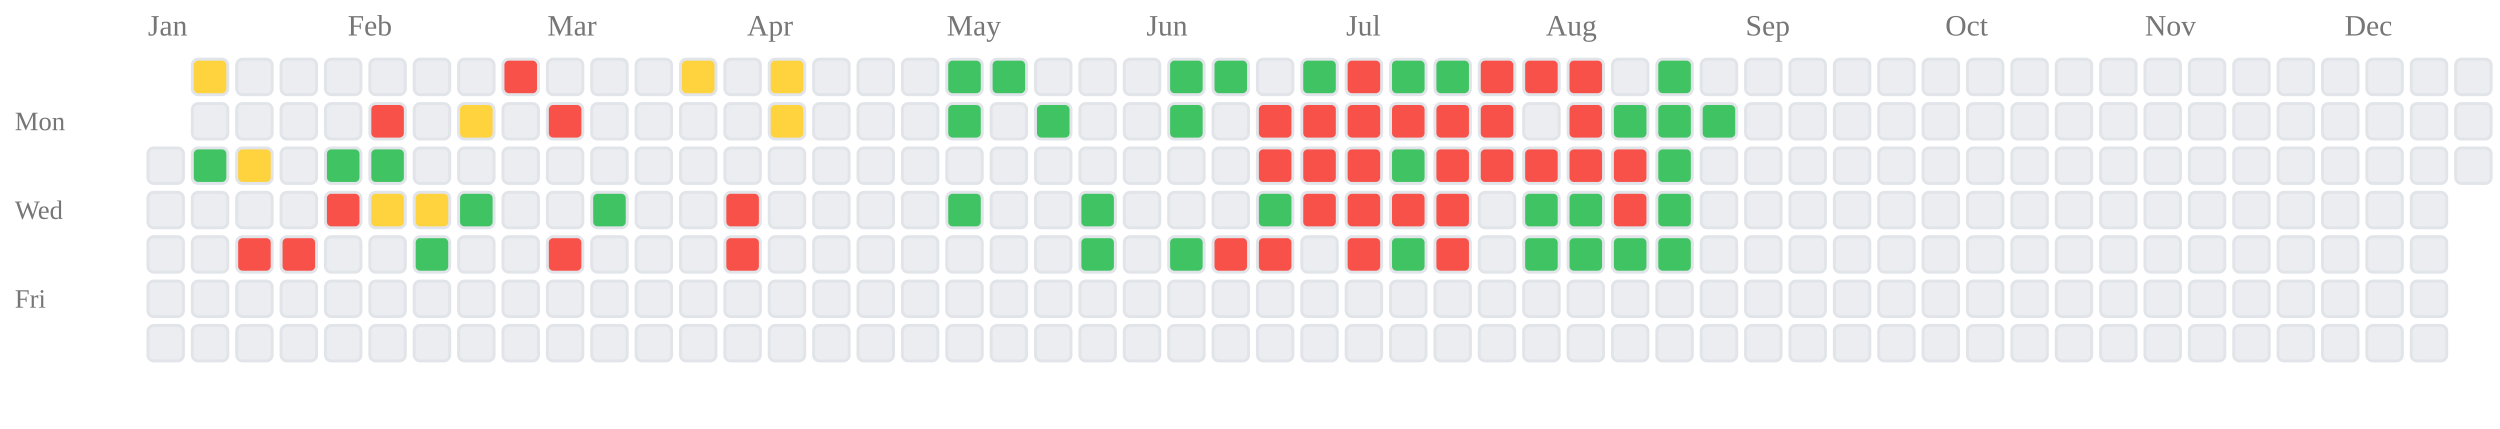
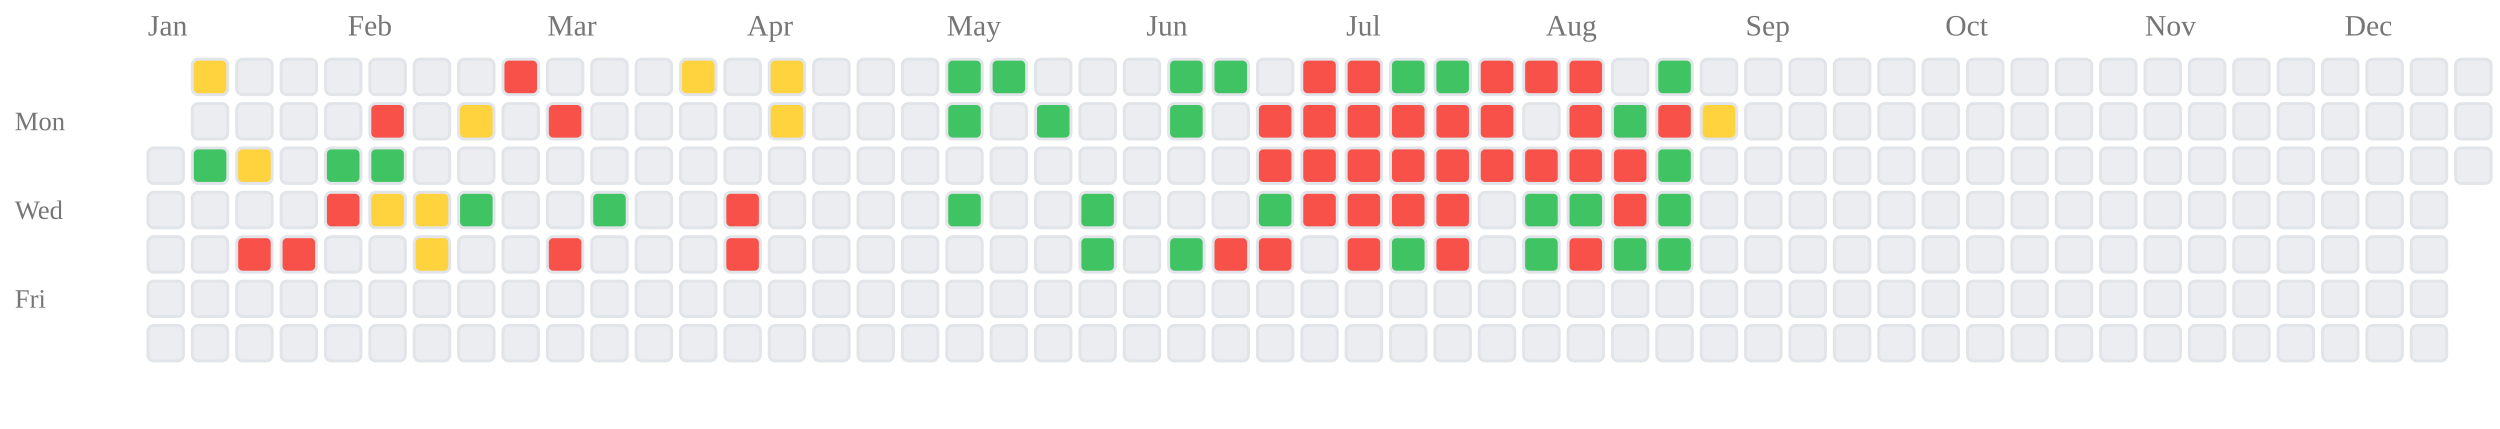
<svg xmlns="http://www.w3.org/2000/svg" width="845" height="145">
  <style>
        .month { font-size: 10px; fill: #767676; }
        .day { font-size: 9px; fill: #767676; }
        .cell { stroke: #e1e4e8; stroke-width: 1; }
        .cell-profit { fill: #40c463; }
        .cell-loss { fill: #f85149; }
        .cell-breakeven { fill: #ffd33d; }
        .cell-empty { fill: #ebedf0; }
    </style>
  <text x="50.0" y="12" class="month">Jan</text>
  <text x="117.5" y="12" class="month">Feb</text>
  <text x="185.0" y="12" class="month">Mar</text>
  <text x="252.5" y="12" class="month">Apr</text>
  <text x="320.0" y="12" class="month">May</text>
  <text x="387.5" y="12" class="month">Jun</text>
  <text x="455.0" y="12" class="month">Jul</text>
  <text x="522.5" y="12" class="month">Aug</text>
  <text x="590.0" y="12" class="month">Sep</text>
  <text x="657.5" y="12" class="month">Oct</text>
  <text x="725.0" y="12" class="month">Nov</text>
  <text x="792.5" y="12" class="month">Dec</text>
  <text x="5" y="44" class="day">Mon</text>
  <text x="5" y="74" class="day">Wed</text>
  <text x="5" y="104" class="day">Fri</text>
  <rect x="50" y="50" width="12" height="12" class="cell cell-empty" rx="2" ry="2" />
  <rect x="50" y="65" width="12" height="12" class="cell cell-empty" rx="2" ry="2" />
  <rect x="50" y="80" width="12" height="12" class="cell cell-empty" rx="2" ry="2" />
  <rect x="50" y="95" width="12" height="12" class="cell cell-empty" rx="2" ry="2" />
  <rect x="50" y="110" width="12" height="12" class="cell cell-empty" rx="2" ry="2" />
  <rect x="65" y="20" width="12" height="12" class="cell cell-breakeven" rx="2" ry="2" />
  <rect x="65" y="35" width="12" height="12" class="cell cell-empty" rx="2" ry="2" />
  <rect x="65" y="50" width="12" height="12" class="cell cell-profit" rx="2" ry="2" />
  <rect x="65" y="65" width="12" height="12" class="cell cell-empty" rx="2" ry="2" />
  <rect x="65" y="80" width="12" height="12" class="cell cell-empty" rx="2" ry="2" />
  <rect x="65" y="95" width="12" height="12" class="cell cell-empty" rx="2" ry="2" />
  <rect x="65" y="110" width="12" height="12" class="cell cell-empty" rx="2" ry="2" />
  <rect x="80" y="20" width="12" height="12" class="cell cell-empty" rx="2" ry="2" />
  <rect x="80" y="35" width="12" height="12" class="cell cell-empty" rx="2" ry="2" />
  <rect x="80" y="50" width="12" height="12" class="cell cell-breakeven" rx="2" ry="2" />
  <rect x="80" y="65" width="12" height="12" class="cell cell-empty" rx="2" ry="2" />
  <rect x="80" y="80" width="12" height="12" class="cell cell-loss" rx="2" ry="2" />
  <rect x="80" y="95" width="12" height="12" class="cell cell-empty" rx="2" ry="2" />
  <rect x="80" y="110" width="12" height="12" class="cell cell-empty" rx="2" ry="2" />
  <rect x="95" y="20" width="12" height="12" class="cell cell-empty" rx="2" ry="2" />
  <rect x="95" y="35" width="12" height="12" class="cell cell-empty" rx="2" ry="2" />
  <rect x="95" y="50" width="12" height="12" class="cell cell-empty" rx="2" ry="2" />
  <rect x="95" y="65" width="12" height="12" class="cell cell-empty" rx="2" ry="2" />
  <rect x="95" y="80" width="12" height="12" class="cell cell-loss" rx="2" ry="2" />
  <rect x="95" y="95" width="12" height="12" class="cell cell-empty" rx="2" ry="2" />
  <rect x="95" y="110" width="12" height="12" class="cell cell-empty" rx="2" ry="2" />
  <rect x="110" y="20" width="12" height="12" class="cell cell-empty" rx="2" ry="2" />
  <rect x="110" y="35" width="12" height="12" class="cell cell-empty" rx="2" ry="2" />
  <rect x="110" y="50" width="12" height="12" class="cell cell-profit" rx="2" ry="2" />
  <rect x="110" y="65" width="12" height="12" class="cell cell-loss" rx="2" ry="2" />
  <rect x="110" y="80" width="12" height="12" class="cell cell-empty" rx="2" ry="2" />
  <rect x="110" y="95" width="12" height="12" class="cell cell-empty" rx="2" ry="2" />
  <rect x="110" y="110" width="12" height="12" class="cell cell-empty" rx="2" ry="2" />
  <rect x="125" y="20" width="12" height="12" class="cell cell-empty" rx="2" ry="2" />
  <rect x="125" y="35" width="12" height="12" class="cell cell-loss" rx="2" ry="2" />
  <rect x="125" y="50" width="12" height="12" class="cell cell-profit" rx="2" ry="2" />
  <rect x="125" y="65" width="12" height="12" class="cell cell-breakeven" rx="2" ry="2" />
  <rect x="125" y="80" width="12" height="12" class="cell cell-empty" rx="2" ry="2" />
  <rect x="125" y="95" width="12" height="12" class="cell cell-empty" rx="2" ry="2" />
  <rect x="125" y="110" width="12" height="12" class="cell cell-empty" rx="2" ry="2" />
  <rect x="140" y="20" width="12" height="12" class="cell cell-empty" rx="2" ry="2" />
  <rect x="140" y="35" width="12" height="12" class="cell cell-empty" rx="2" ry="2" />
  <rect x="140" y="50" width="12" height="12" class="cell cell-empty" rx="2" ry="2" />
  <rect x="140" y="65" width="12" height="12" class="cell cell-breakeven" rx="2" ry="2" />
-   <rect x="140" y="80" width="12" height="12" class="cell cell-profit" rx="2" ry="2" />
+   <rect x="140" y="80" width="12" height="12" class="cell cell-breakeven" rx="2" ry="2" />
  <rect x="140" y="95" width="12" height="12" class="cell cell-empty" rx="2" ry="2" />
  <rect x="140" y="110" width="12" height="12" class="cell cell-empty" rx="2" ry="2" />
  <rect x="155" y="20" width="12" height="12" class="cell cell-empty" rx="2" ry="2" />
  <rect x="155" y="35" width="12" height="12" class="cell cell-breakeven" rx="2" ry="2" />
  <rect x="155" y="50" width="12" height="12" class="cell cell-empty" rx="2" ry="2" />
  <rect x="155" y="65" width="12" height="12" class="cell cell-profit" rx="2" ry="2" />
  <rect x="155" y="80" width="12" height="12" class="cell cell-empty" rx="2" ry="2" />
  <rect x="155" y="95" width="12" height="12" class="cell cell-empty" rx="2" ry="2" />
  <rect x="155" y="110" width="12" height="12" class="cell cell-empty" rx="2" ry="2" />
  <rect x="170" y="20" width="12" height="12" class="cell cell-loss" rx="2" ry="2" />
  <rect x="170" y="35" width="12" height="12" class="cell cell-empty" rx="2" ry="2" />
  <rect x="170" y="50" width="12" height="12" class="cell cell-empty" rx="2" ry="2" />
  <rect x="170" y="65" width="12" height="12" class="cell cell-empty" rx="2" ry="2" />
  <rect x="170" y="80" width="12" height="12" class="cell cell-empty" rx="2" ry="2" />
  <rect x="170" y="95" width="12" height="12" class="cell cell-empty" rx="2" ry="2" />
  <rect x="170" y="110" width="12" height="12" class="cell cell-empty" rx="2" ry="2" />
  <rect x="185" y="20" width="12" height="12" class="cell cell-empty" rx="2" ry="2" />
  <rect x="185" y="35" width="12" height="12" class="cell cell-loss" rx="2" ry="2" />
  <rect x="185" y="50" width="12" height="12" class="cell cell-empty" rx="2" ry="2" />
  <rect x="185" y="65" width="12" height="12" class="cell cell-empty" rx="2" ry="2" />
  <rect x="185" y="80" width="12" height="12" class="cell cell-loss" rx="2" ry="2" />
  <rect x="185" y="95" width="12" height="12" class="cell cell-empty" rx="2" ry="2" />
  <rect x="185" y="110" width="12" height="12" class="cell cell-empty" rx="2" ry="2" />
  <rect x="200" y="20" width="12" height="12" class="cell cell-empty" rx="2" ry="2" />
  <rect x="200" y="35" width="12" height="12" class="cell cell-empty" rx="2" ry="2" />
  <rect x="200" y="50" width="12" height="12" class="cell cell-empty" rx="2" ry="2" />
  <rect x="200" y="65" width="12" height="12" class="cell cell-profit" rx="2" ry="2" />
  <rect x="200" y="80" width="12" height="12" class="cell cell-empty" rx="2" ry="2" />
  <rect x="200" y="95" width="12" height="12" class="cell cell-empty" rx="2" ry="2" />
  <rect x="200" y="110" width="12" height="12" class="cell cell-empty" rx="2" ry="2" />
  <rect x="215" y="20" width="12" height="12" class="cell cell-empty" rx="2" ry="2" />
  <rect x="215" y="35" width="12" height="12" class="cell cell-empty" rx="2" ry="2" />
  <rect x="215" y="50" width="12" height="12" class="cell cell-empty" rx="2" ry="2" />
  <rect x="215" y="65" width="12" height="12" class="cell cell-empty" rx="2" ry="2" />
  <rect x="215" y="80" width="12" height="12" class="cell cell-empty" rx="2" ry="2" />
  <rect x="215" y="95" width="12" height="12" class="cell cell-empty" rx="2" ry="2" />
  <rect x="215" y="110" width="12" height="12" class="cell cell-empty" rx="2" ry="2" />
  <rect x="230" y="20" width="12" height="12" class="cell cell-breakeven" rx="2" ry="2" />
  <rect x="230" y="35" width="12" height="12" class="cell cell-empty" rx="2" ry="2" />
  <rect x="230" y="50" width="12" height="12" class="cell cell-empty" rx="2" ry="2" />
  <rect x="230" y="65" width="12" height="12" class="cell cell-empty" rx="2" ry="2" />
  <rect x="230" y="80" width="12" height="12" class="cell cell-empty" rx="2" ry="2" />
  <rect x="230" y="95" width="12" height="12" class="cell cell-empty" rx="2" ry="2" />
  <rect x="230" y="110" width="12" height="12" class="cell cell-empty" rx="2" ry="2" />
  <rect x="245" y="20" width="12" height="12" class="cell cell-empty" rx="2" ry="2" />
  <rect x="245" y="35" width="12" height="12" class="cell cell-empty" rx="2" ry="2" />
  <rect x="245" y="50" width="12" height="12" class="cell cell-empty" rx="2" ry="2" />
  <rect x="245" y="65" width="12" height="12" class="cell cell-loss" rx="2" ry="2" />
  <rect x="245" y="80" width="12" height="12" class="cell cell-loss" rx="2" ry="2" />
  <rect x="245" y="95" width="12" height="12" class="cell cell-empty" rx="2" ry="2" />
  <rect x="245" y="110" width="12" height="12" class="cell cell-empty" rx="2" ry="2" />
  <rect x="260" y="20" width="12" height="12" class="cell cell-breakeven" rx="2" ry="2" />
  <rect x="260" y="35" width="12" height="12" class="cell cell-breakeven" rx="2" ry="2" />
  <rect x="260" y="50" width="12" height="12" class="cell cell-empty" rx="2" ry="2" />
  <rect x="260" y="65" width="12" height="12" class="cell cell-empty" rx="2" ry="2" />
  <rect x="260" y="80" width="12" height="12" class="cell cell-empty" rx="2" ry="2" />
  <rect x="260" y="95" width="12" height="12" class="cell cell-empty" rx="2" ry="2" />
  <rect x="260" y="110" width="12" height="12" class="cell cell-empty" rx="2" ry="2" />
  <rect x="275" y="20" width="12" height="12" class="cell cell-empty" rx="2" ry="2" />
  <rect x="275" y="35" width="12" height="12" class="cell cell-empty" rx="2" ry="2" />
  <rect x="275" y="50" width="12" height="12" class="cell cell-empty" rx="2" ry="2" />
  <rect x="275" y="65" width="12" height="12" class="cell cell-empty" rx="2" ry="2" />
  <rect x="275" y="80" width="12" height="12" class="cell cell-empty" rx="2" ry="2" />
  <rect x="275" y="95" width="12" height="12" class="cell cell-empty" rx="2" ry="2" />
  <rect x="275" y="110" width="12" height="12" class="cell cell-empty" rx="2" ry="2" />
  <rect x="290" y="20" width="12" height="12" class="cell cell-empty" rx="2" ry="2" />
  <rect x="290" y="35" width="12" height="12" class="cell cell-empty" rx="2" ry="2" />
  <rect x="290" y="50" width="12" height="12" class="cell cell-empty" rx="2" ry="2" />
  <rect x="290" y="65" width="12" height="12" class="cell cell-empty" rx="2" ry="2" />
  <rect x="290" y="80" width="12" height="12" class="cell cell-empty" rx="2" ry="2" />
  <rect x="290" y="95" width="12" height="12" class="cell cell-empty" rx="2" ry="2" />
  <rect x="290" y="110" width="12" height="12" class="cell cell-empty" rx="2" ry="2" />
  <rect x="305" y="20" width="12" height="12" class="cell cell-empty" rx="2" ry="2" />
  <rect x="305" y="35" width="12" height="12" class="cell cell-empty" rx="2" ry="2" />
  <rect x="305" y="50" width="12" height="12" class="cell cell-empty" rx="2" ry="2" />
  <rect x="305" y="65" width="12" height="12" class="cell cell-empty" rx="2" ry="2" />
  <rect x="305" y="80" width="12" height="12" class="cell cell-empty" rx="2" ry="2" />
  <rect x="305" y="95" width="12" height="12" class="cell cell-empty" rx="2" ry="2" />
  <rect x="305" y="110" width="12" height="12" class="cell cell-empty" rx="2" ry="2" />
  <rect x="320" y="20" width="12" height="12" class="cell cell-profit" rx="2" ry="2" />
  <rect x="320" y="35" width="12" height="12" class="cell cell-profit" rx="2" ry="2" />
  <rect x="320" y="50" width="12" height="12" class="cell cell-empty" rx="2" ry="2" />
  <rect x="320" y="65" width="12" height="12" class="cell cell-profit" rx="2" ry="2" />
  <rect x="320" y="80" width="12" height="12" class="cell cell-empty" rx="2" ry="2" />
  <rect x="320" y="95" width="12" height="12" class="cell cell-empty" rx="2" ry="2" />
  <rect x="320" y="110" width="12" height="12" class="cell cell-empty" rx="2" ry="2" />
  <rect x="335" y="20" width="12" height="12" class="cell cell-profit" rx="2" ry="2" />
  <rect x="335" y="35" width="12" height="12" class="cell cell-empty" rx="2" ry="2" />
  <rect x="335" y="50" width="12" height="12" class="cell cell-empty" rx="2" ry="2" />
  <rect x="335" y="65" width="12" height="12" class="cell cell-empty" rx="2" ry="2" />
  <rect x="335" y="80" width="12" height="12" class="cell cell-empty" rx="2" ry="2" />
  <rect x="335" y="95" width="12" height="12" class="cell cell-empty" rx="2" ry="2" />
  <rect x="335" y="110" width="12" height="12" class="cell cell-empty" rx="2" ry="2" />
  <rect x="350" y="20" width="12" height="12" class="cell cell-empty" rx="2" ry="2" />
  <rect x="350" y="35" width="12" height="12" class="cell cell-profit" rx="2" ry="2" />
  <rect x="350" y="50" width="12" height="12" class="cell cell-empty" rx="2" ry="2" />
  <rect x="350" y="65" width="12" height="12" class="cell cell-empty" rx="2" ry="2" />
  <rect x="350" y="80" width="12" height="12" class="cell cell-empty" rx="2" ry="2" />
  <rect x="350" y="95" width="12" height="12" class="cell cell-empty" rx="2" ry="2" />
  <rect x="350" y="110" width="12" height="12" class="cell cell-empty" rx="2" ry="2" />
  <rect x="365" y="20" width="12" height="12" class="cell cell-empty" rx="2" ry="2" />
  <rect x="365" y="35" width="12" height="12" class="cell cell-empty" rx="2" ry="2" />
  <rect x="365" y="50" width="12" height="12" class="cell cell-empty" rx="2" ry="2" />
  <rect x="365" y="65" width="12" height="12" class="cell cell-profit" rx="2" ry="2" />
  <rect x="365" y="80" width="12" height="12" class="cell cell-profit" rx="2" ry="2" />
  <rect x="365" y="95" width="12" height="12" class="cell cell-empty" rx="2" ry="2" />
  <rect x="365" y="110" width="12" height="12" class="cell cell-empty" rx="2" ry="2" />
  <rect x="380" y="20" width="12" height="12" class="cell cell-empty" rx="2" ry="2" />
  <rect x="380" y="35" width="12" height="12" class="cell cell-empty" rx="2" ry="2" />
  <rect x="380" y="50" width="12" height="12" class="cell cell-empty" rx="2" ry="2" />
  <rect x="380" y="65" width="12" height="12" class="cell cell-empty" rx="2" ry="2" />
  <rect x="380" y="80" width="12" height="12" class="cell cell-empty" rx="2" ry="2" />
  <rect x="380" y="95" width="12" height="12" class="cell cell-empty" rx="2" ry="2" />
  <rect x="380" y="110" width="12" height="12" class="cell cell-empty" rx="2" ry="2" />
  <rect x="395" y="20" width="12" height="12" class="cell cell-profit" rx="2" ry="2" />
  <rect x="395" y="35" width="12" height="12" class="cell cell-profit" rx="2" ry="2" />
  <rect x="395" y="50" width="12" height="12" class="cell cell-empty" rx="2" ry="2" />
  <rect x="395" y="65" width="12" height="12" class="cell cell-empty" rx="2" ry="2" />
  <rect x="395" y="80" width="12" height="12" class="cell cell-profit" rx="2" ry="2" />
  <rect x="395" y="95" width="12" height="12" class="cell cell-empty" rx="2" ry="2" />
  <rect x="395" y="110" width="12" height="12" class="cell cell-empty" rx="2" ry="2" />
  <rect x="410" y="20" width="12" height="12" class="cell cell-profit" rx="2" ry="2" />
  <rect x="410" y="35" width="12" height="12" class="cell cell-empty" rx="2" ry="2" />
  <rect x="410" y="50" width="12" height="12" class="cell cell-empty" rx="2" ry="2" />
  <rect x="410" y="65" width="12" height="12" class="cell cell-empty" rx="2" ry="2" />
  <rect x="410" y="80" width="12" height="12" class="cell cell-loss" rx="2" ry="2" />
  <rect x="410" y="95" width="12" height="12" class="cell cell-empty" rx="2" ry="2" />
  <rect x="410" y="110" width="12" height="12" class="cell cell-empty" rx="2" ry="2" />
  <rect x="425" y="20" width="12" height="12" class="cell cell-empty" rx="2" ry="2" />
  <rect x="425" y="35" width="12" height="12" class="cell cell-loss" rx="2" ry="2" />
  <rect x="425" y="50" width="12" height="12" class="cell cell-loss" rx="2" ry="2" />
  <rect x="425" y="65" width="12" height="12" class="cell cell-profit" rx="2" ry="2" />
  <rect x="425" y="80" width="12" height="12" class="cell cell-loss" rx="2" ry="2" />
  <rect x="425" y="95" width="12" height="12" class="cell cell-empty" rx="2" ry="2" />
  <rect x="425" y="110" width="12" height="12" class="cell cell-empty" rx="2" ry="2" />
-   <rect x="440" y="20" width="12" height="12" class="cell cell-profit" rx="2" ry="2" />
+   <rect x="440" y="20" width="12" height="12" class="cell cell-loss" rx="2" ry="2" />
  <rect x="440" y="35" width="12" height="12" class="cell cell-loss" rx="2" ry="2" />
  <rect x="440" y="50" width="12" height="12" class="cell cell-loss" rx="2" ry="2" />
  <rect x="440" y="65" width="12" height="12" class="cell cell-loss" rx="2" ry="2" />
  <rect x="440" y="80" width="12" height="12" class="cell cell-empty" rx="2" ry="2" />
  <rect x="440" y="95" width="12" height="12" class="cell cell-empty" rx="2" ry="2" />
  <rect x="440" y="110" width="12" height="12" class="cell cell-empty" rx="2" ry="2" />
  <rect x="455" y="20" width="12" height="12" class="cell cell-loss" rx="2" ry="2" />
  <rect x="455" y="35" width="12" height="12" class="cell cell-loss" rx="2" ry="2" />
  <rect x="455" y="50" width="12" height="12" class="cell cell-loss" rx="2" ry="2" />
  <rect x="455" y="65" width="12" height="12" class="cell cell-loss" rx="2" ry="2" />
  <rect x="455" y="80" width="12" height="12" class="cell cell-loss" rx="2" ry="2" />
  <rect x="455" y="95" width="12" height="12" class="cell cell-empty" rx="2" ry="2" />
  <rect x="455" y="110" width="12" height="12" class="cell cell-empty" rx="2" ry="2" />
  <rect x="470" y="20" width="12" height="12" class="cell cell-profit" rx="2" ry="2" />
  <rect x="470" y="35" width="12" height="12" class="cell cell-loss" rx="2" ry="2" />
-   <rect x="470" y="50" width="12" height="12" class="cell cell-profit" rx="2" ry="2" />
+   <rect x="470" y="50" width="12" height="12" class="cell cell-loss" rx="2" ry="2" />
  <rect x="470" y="65" width="12" height="12" class="cell cell-loss" rx="2" ry="2" />
  <rect x="470" y="80" width="12" height="12" class="cell cell-profit" rx="2" ry="2" />
  <rect x="470" y="95" width="12" height="12" class="cell cell-empty" rx="2" ry="2" />
  <rect x="470" y="110" width="12" height="12" class="cell cell-empty" rx="2" ry="2" />
  <rect x="485" y="20" width="12" height="12" class="cell cell-profit" rx="2" ry="2" />
  <rect x="485" y="35" width="12" height="12" class="cell cell-loss" rx="2" ry="2" />
  <rect x="485" y="50" width="12" height="12" class="cell cell-loss" rx="2" ry="2" />
  <rect x="485" y="65" width="12" height="12" class="cell cell-loss" rx="2" ry="2" />
  <rect x="485" y="80" width="12" height="12" class="cell cell-loss" rx="2" ry="2" />
  <rect x="485" y="95" width="12" height="12" class="cell cell-empty" rx="2" ry="2" />
  <rect x="485" y="110" width="12" height="12" class="cell cell-empty" rx="2" ry="2" />
  <rect x="500" y="20" width="12" height="12" class="cell cell-loss" rx="2" ry="2" />
  <rect x="500" y="35" width="12" height="12" class="cell cell-loss" rx="2" ry="2" />
  <rect x="500" y="50" width="12" height="12" class="cell cell-loss" rx="2" ry="2" />
  <rect x="500" y="65" width="12" height="12" class="cell cell-empty" rx="2" ry="2" />
  <rect x="500" y="80" width="12" height="12" class="cell cell-empty" rx="2" ry="2" />
  <rect x="500" y="95" width="12" height="12" class="cell cell-empty" rx="2" ry="2" />
  <rect x="500" y="110" width="12" height="12" class="cell cell-empty" rx="2" ry="2" />
  <rect x="515" y="20" width="12" height="12" class="cell cell-loss" rx="2" ry="2" />
  <rect x="515" y="35" width="12" height="12" class="cell cell-empty" rx="2" ry="2" />
  <rect x="515" y="50" width="12" height="12" class="cell cell-loss" rx="2" ry="2" />
  <rect x="515" y="65" width="12" height="12" class="cell cell-profit" rx="2" ry="2" />
  <rect x="515" y="80" width="12" height="12" class="cell cell-profit" rx="2" ry="2" />
  <rect x="515" y="95" width="12" height="12" class="cell cell-empty" rx="2" ry="2" />
  <rect x="515" y="110" width="12" height="12" class="cell cell-empty" rx="2" ry="2" />
  <rect x="530" y="20" width="12" height="12" class="cell cell-loss" rx="2" ry="2" />
  <rect x="530" y="35" width="12" height="12" class="cell cell-loss" rx="2" ry="2" />
  <rect x="530" y="50" width="12" height="12" class="cell cell-loss" rx="2" ry="2" />
  <rect x="530" y="65" width="12" height="12" class="cell cell-profit" rx="2" ry="2" />
-   <rect x="530" y="80" width="12" height="12" class="cell cell-profit" rx="2" ry="2" />
+   <rect x="530" y="80" width="12" height="12" class="cell cell-loss" rx="2" ry="2" />
  <rect x="530" y="95" width="12" height="12" class="cell cell-empty" rx="2" ry="2" />
  <rect x="530" y="110" width="12" height="12" class="cell cell-empty" rx="2" ry="2" />
  <rect x="545" y="20" width="12" height="12" class="cell cell-empty" rx="2" ry="2" />
  <rect x="545" y="35" width="12" height="12" class="cell cell-profit" rx="2" ry="2" />
  <rect x="545" y="50" width="12" height="12" class="cell cell-loss" rx="2" ry="2" />
  <rect x="545" y="65" width="12" height="12" class="cell cell-loss" rx="2" ry="2" />
  <rect x="545" y="80" width="12" height="12" class="cell cell-profit" rx="2" ry="2" />
  <rect x="545" y="95" width="12" height="12" class="cell cell-empty" rx="2" ry="2" />
  <rect x="545" y="110" width="12" height="12" class="cell cell-empty" rx="2" ry="2" />
  <rect x="560" y="20" width="12" height="12" class="cell cell-profit" rx="2" ry="2" />
-   <rect x="560" y="35" width="12" height="12" class="cell cell-profit" rx="2" ry="2" />
+   <rect x="560" y="35" width="12" height="12" class="cell cell-loss" rx="2" ry="2" />
  <rect x="560" y="50" width="12" height="12" class="cell cell-profit" rx="2" ry="2" />
  <rect x="560" y="65" width="12" height="12" class="cell cell-profit" rx="2" ry="2" />
  <rect x="560" y="80" width="12" height="12" class="cell cell-profit" rx="2" ry="2" />
  <rect x="560" y="95" width="12" height="12" class="cell cell-empty" rx="2" ry="2" />
  <rect x="560" y="110" width="12" height="12" class="cell cell-empty" rx="2" ry="2" />
  <rect x="575" y="20" width="12" height="12" class="cell cell-empty" rx="2" ry="2" />
-   <rect x="575" y="35" width="12" height="12" class="cell cell-profit" rx="2" ry="2" />
+   <rect x="575" y="35" width="12" height="12" class="cell cell-breakeven" rx="2" ry="2" />
  <rect x="575" y="50" width="12" height="12" class="cell cell-empty" rx="2" ry="2" />
  <rect x="575" y="65" width="12" height="12" class="cell cell-empty" rx="2" ry="2" />
  <rect x="575" y="80" width="12" height="12" class="cell cell-empty" rx="2" ry="2" />
  <rect x="575" y="95" width="12" height="12" class="cell cell-empty" rx="2" ry="2" />
  <rect x="575" y="110" width="12" height="12" class="cell cell-empty" rx="2" ry="2" />
  <rect x="590" y="20" width="12" height="12" class="cell cell-empty" rx="2" ry="2" />
  <rect x="590" y="35" width="12" height="12" class="cell cell-empty" rx="2" ry="2" />
  <rect x="590" y="50" width="12" height="12" class="cell cell-empty" rx="2" ry="2" />
  <rect x="590" y="65" width="12" height="12" class="cell cell-empty" rx="2" ry="2" />
  <rect x="590" y="80" width="12" height="12" class="cell cell-empty" rx="2" ry="2" />
  <rect x="590" y="95" width="12" height="12" class="cell cell-empty" rx="2" ry="2" />
  <rect x="590" y="110" width="12" height="12" class="cell cell-empty" rx="2" ry="2" />
  <rect x="605" y="20" width="12" height="12" class="cell cell-empty" rx="2" ry="2" />
  <rect x="605" y="35" width="12" height="12" class="cell cell-empty" rx="2" ry="2" />
  <rect x="605" y="50" width="12" height="12" class="cell cell-empty" rx="2" ry="2" />
  <rect x="605" y="65" width="12" height="12" class="cell cell-empty" rx="2" ry="2" />
  <rect x="605" y="80" width="12" height="12" class="cell cell-empty" rx="2" ry="2" />
  <rect x="605" y="95" width="12" height="12" class="cell cell-empty" rx="2" ry="2" />
  <rect x="605" y="110" width="12" height="12" class="cell cell-empty" rx="2" ry="2" />
  <rect x="620" y="20" width="12" height="12" class="cell cell-empty" rx="2" ry="2" />
  <rect x="620" y="35" width="12" height="12" class="cell cell-empty" rx="2" ry="2" />
  <rect x="620" y="50" width="12" height="12" class="cell cell-empty" rx="2" ry="2" />
  <rect x="620" y="65" width="12" height="12" class="cell cell-empty" rx="2" ry="2" />
  <rect x="620" y="80" width="12" height="12" class="cell cell-empty" rx="2" ry="2" />
  <rect x="620" y="95" width="12" height="12" class="cell cell-empty" rx="2" ry="2" />
  <rect x="620" y="110" width="12" height="12" class="cell cell-empty" rx="2" ry="2" />
  <rect x="635" y="20" width="12" height="12" class="cell cell-empty" rx="2" ry="2" />
  <rect x="635" y="35" width="12" height="12" class="cell cell-empty" rx="2" ry="2" />
  <rect x="635" y="50" width="12" height="12" class="cell cell-empty" rx="2" ry="2" />
  <rect x="635" y="65" width="12" height="12" class="cell cell-empty" rx="2" ry="2" />
  <rect x="635" y="80" width="12" height="12" class="cell cell-empty" rx="2" ry="2" />
  <rect x="635" y="95" width="12" height="12" class="cell cell-empty" rx="2" ry="2" />
  <rect x="635" y="110" width="12" height="12" class="cell cell-empty" rx="2" ry="2" />
  <rect x="650" y="20" width="12" height="12" class="cell cell-empty" rx="2" ry="2" />
  <rect x="650" y="35" width="12" height="12" class="cell cell-empty" rx="2" ry="2" />
  <rect x="650" y="50" width="12" height="12" class="cell cell-empty" rx="2" ry="2" />
  <rect x="650" y="65" width="12" height="12" class="cell cell-empty" rx="2" ry="2" />
  <rect x="650" y="80" width="12" height="12" class="cell cell-empty" rx="2" ry="2" />
  <rect x="650" y="95" width="12" height="12" class="cell cell-empty" rx="2" ry="2" />
  <rect x="650" y="110" width="12" height="12" class="cell cell-empty" rx="2" ry="2" />
  <rect x="665" y="20" width="12" height="12" class="cell cell-empty" rx="2" ry="2" />
  <rect x="665" y="35" width="12" height="12" class="cell cell-empty" rx="2" ry="2" />
  <rect x="665" y="50" width="12" height="12" class="cell cell-empty" rx="2" ry="2" />
  <rect x="665" y="65" width="12" height="12" class="cell cell-empty" rx="2" ry="2" />
  <rect x="665" y="80" width="12" height="12" class="cell cell-empty" rx="2" ry="2" />
  <rect x="665" y="95" width="12" height="12" class="cell cell-empty" rx="2" ry="2" />
  <rect x="665" y="110" width="12" height="12" class="cell cell-empty" rx="2" ry="2" />
  <rect x="680" y="20" width="12" height="12" class="cell cell-empty" rx="2" ry="2" />
  <rect x="680" y="35" width="12" height="12" class="cell cell-empty" rx="2" ry="2" />
  <rect x="680" y="50" width="12" height="12" class="cell cell-empty" rx="2" ry="2" />
  <rect x="680" y="65" width="12" height="12" class="cell cell-empty" rx="2" ry="2" />
  <rect x="680" y="80" width="12" height="12" class="cell cell-empty" rx="2" ry="2" />
  <rect x="680" y="95" width="12" height="12" class="cell cell-empty" rx="2" ry="2" />
  <rect x="680" y="110" width="12" height="12" class="cell cell-empty" rx="2" ry="2" />
  <rect x="695" y="20" width="12" height="12" class="cell cell-empty" rx="2" ry="2" />
  <rect x="695" y="35" width="12" height="12" class="cell cell-empty" rx="2" ry="2" />
  <rect x="695" y="50" width="12" height="12" class="cell cell-empty" rx="2" ry="2" />
  <rect x="695" y="65" width="12" height="12" class="cell cell-empty" rx="2" ry="2" />
  <rect x="695" y="80" width="12" height="12" class="cell cell-empty" rx="2" ry="2" />
  <rect x="695" y="95" width="12" height="12" class="cell cell-empty" rx="2" ry="2" />
  <rect x="695" y="110" width="12" height="12" class="cell cell-empty" rx="2" ry="2" />
  <rect x="710" y="20" width="12" height="12" class="cell cell-empty" rx="2" ry="2" />
  <rect x="710" y="35" width="12" height="12" class="cell cell-empty" rx="2" ry="2" />
  <rect x="710" y="50" width="12" height="12" class="cell cell-empty" rx="2" ry="2" />
  <rect x="710" y="65" width="12" height="12" class="cell cell-empty" rx="2" ry="2" />
  <rect x="710" y="80" width="12" height="12" class="cell cell-empty" rx="2" ry="2" />
  <rect x="710" y="95" width="12" height="12" class="cell cell-empty" rx="2" ry="2" />
  <rect x="710" y="110" width="12" height="12" class="cell cell-empty" rx="2" ry="2" />
  <rect x="725" y="20" width="12" height="12" class="cell cell-empty" rx="2" ry="2" />
  <rect x="725" y="35" width="12" height="12" class="cell cell-empty" rx="2" ry="2" />
  <rect x="725" y="50" width="12" height="12" class="cell cell-empty" rx="2" ry="2" />
  <rect x="725" y="65" width="12" height="12" class="cell cell-empty" rx="2" ry="2" />
  <rect x="725" y="80" width="12" height="12" class="cell cell-empty" rx="2" ry="2" />
  <rect x="725" y="95" width="12" height="12" class="cell cell-empty" rx="2" ry="2" />
  <rect x="725" y="110" width="12" height="12" class="cell cell-empty" rx="2" ry="2" />
  <rect x="740" y="20" width="12" height="12" class="cell cell-empty" rx="2" ry="2" />
  <rect x="740" y="35" width="12" height="12" class="cell cell-empty" rx="2" ry="2" />
  <rect x="740" y="50" width="12" height="12" class="cell cell-empty" rx="2" ry="2" />
  <rect x="740" y="65" width="12" height="12" class="cell cell-empty" rx="2" ry="2" />
  <rect x="740" y="80" width="12" height="12" class="cell cell-empty" rx="2" ry="2" />
  <rect x="740" y="95" width="12" height="12" class="cell cell-empty" rx="2" ry="2" />
  <rect x="740" y="110" width="12" height="12" class="cell cell-empty" rx="2" ry="2" />
  <rect x="755" y="20" width="12" height="12" class="cell cell-empty" rx="2" ry="2" />
  <rect x="755" y="35" width="12" height="12" class="cell cell-empty" rx="2" ry="2" />
  <rect x="755" y="50" width="12" height="12" class="cell cell-empty" rx="2" ry="2" />
  <rect x="755" y="65" width="12" height="12" class="cell cell-empty" rx="2" ry="2" />
  <rect x="755" y="80" width="12" height="12" class="cell cell-empty" rx="2" ry="2" />
  <rect x="755" y="95" width="12" height="12" class="cell cell-empty" rx="2" ry="2" />
  <rect x="755" y="110" width="12" height="12" class="cell cell-empty" rx="2" ry="2" />
  <rect x="770" y="20" width="12" height="12" class="cell cell-empty" rx="2" ry="2" />
  <rect x="770" y="35" width="12" height="12" class="cell cell-empty" rx="2" ry="2" />
  <rect x="770" y="50" width="12" height="12" class="cell cell-empty" rx="2" ry="2" />
  <rect x="770" y="65" width="12" height="12" class="cell cell-empty" rx="2" ry="2" />
  <rect x="770" y="80" width="12" height="12" class="cell cell-empty" rx="2" ry="2" />
  <rect x="770" y="95" width="12" height="12" class="cell cell-empty" rx="2" ry="2" />
  <rect x="770" y="110" width="12" height="12" class="cell cell-empty" rx="2" ry="2" />
  <rect x="785" y="20" width="12" height="12" class="cell cell-empty" rx="2" ry="2" />
  <rect x="785" y="35" width="12" height="12" class="cell cell-empty" rx="2" ry="2" />
  <rect x="785" y="50" width="12" height="12" class="cell cell-empty" rx="2" ry="2" />
  <rect x="785" y="65" width="12" height="12" class="cell cell-empty" rx="2" ry="2" />
  <rect x="785" y="80" width="12" height="12" class="cell cell-empty" rx="2" ry="2" />
  <rect x="785" y="95" width="12" height="12" class="cell cell-empty" rx="2" ry="2" />
  <rect x="785" y="110" width="12" height="12" class="cell cell-empty" rx="2" ry="2" />
  <rect x="800" y="20" width="12" height="12" class="cell cell-empty" rx="2" ry="2" />
  <rect x="800" y="35" width="12" height="12" class="cell cell-empty" rx="2" ry="2" />
  <rect x="800" y="50" width="12" height="12" class="cell cell-empty" rx="2" ry="2" />
  <rect x="800" y="65" width="12" height="12" class="cell cell-empty" rx="2" ry="2" />
  <rect x="800" y="80" width="12" height="12" class="cell cell-empty" rx="2" ry="2" />
  <rect x="800" y="95" width="12" height="12" class="cell cell-empty" rx="2" ry="2" />
  <rect x="800" y="110" width="12" height="12" class="cell cell-empty" rx="2" ry="2" />
  <rect x="815" y="20" width="12" height="12" class="cell cell-empty" rx="2" ry="2" />
  <rect x="815" y="35" width="12" height="12" class="cell cell-empty" rx="2" ry="2" />
  <rect x="815" y="50" width="12" height="12" class="cell cell-empty" rx="2" ry="2" />
  <rect x="815" y="65" width="12" height="12" class="cell cell-empty" rx="2" ry="2" />
  <rect x="815" y="80" width="12" height="12" class="cell cell-empty" rx="2" ry="2" />
  <rect x="815" y="95" width="12" height="12" class="cell cell-empty" rx="2" ry="2" />
  <rect x="815" y="110" width="12" height="12" class="cell cell-empty" rx="2" ry="2" />
  <rect x="830" y="20" width="12" height="12" class="cell cell-empty" rx="2" ry="2" />
  <rect x="830" y="35" width="12" height="12" class="cell cell-empty" rx="2" ry="2" />
  <rect x="830" y="50" width="12" height="12" class="cell cell-empty" rx="2" ry="2" />
</svg>
